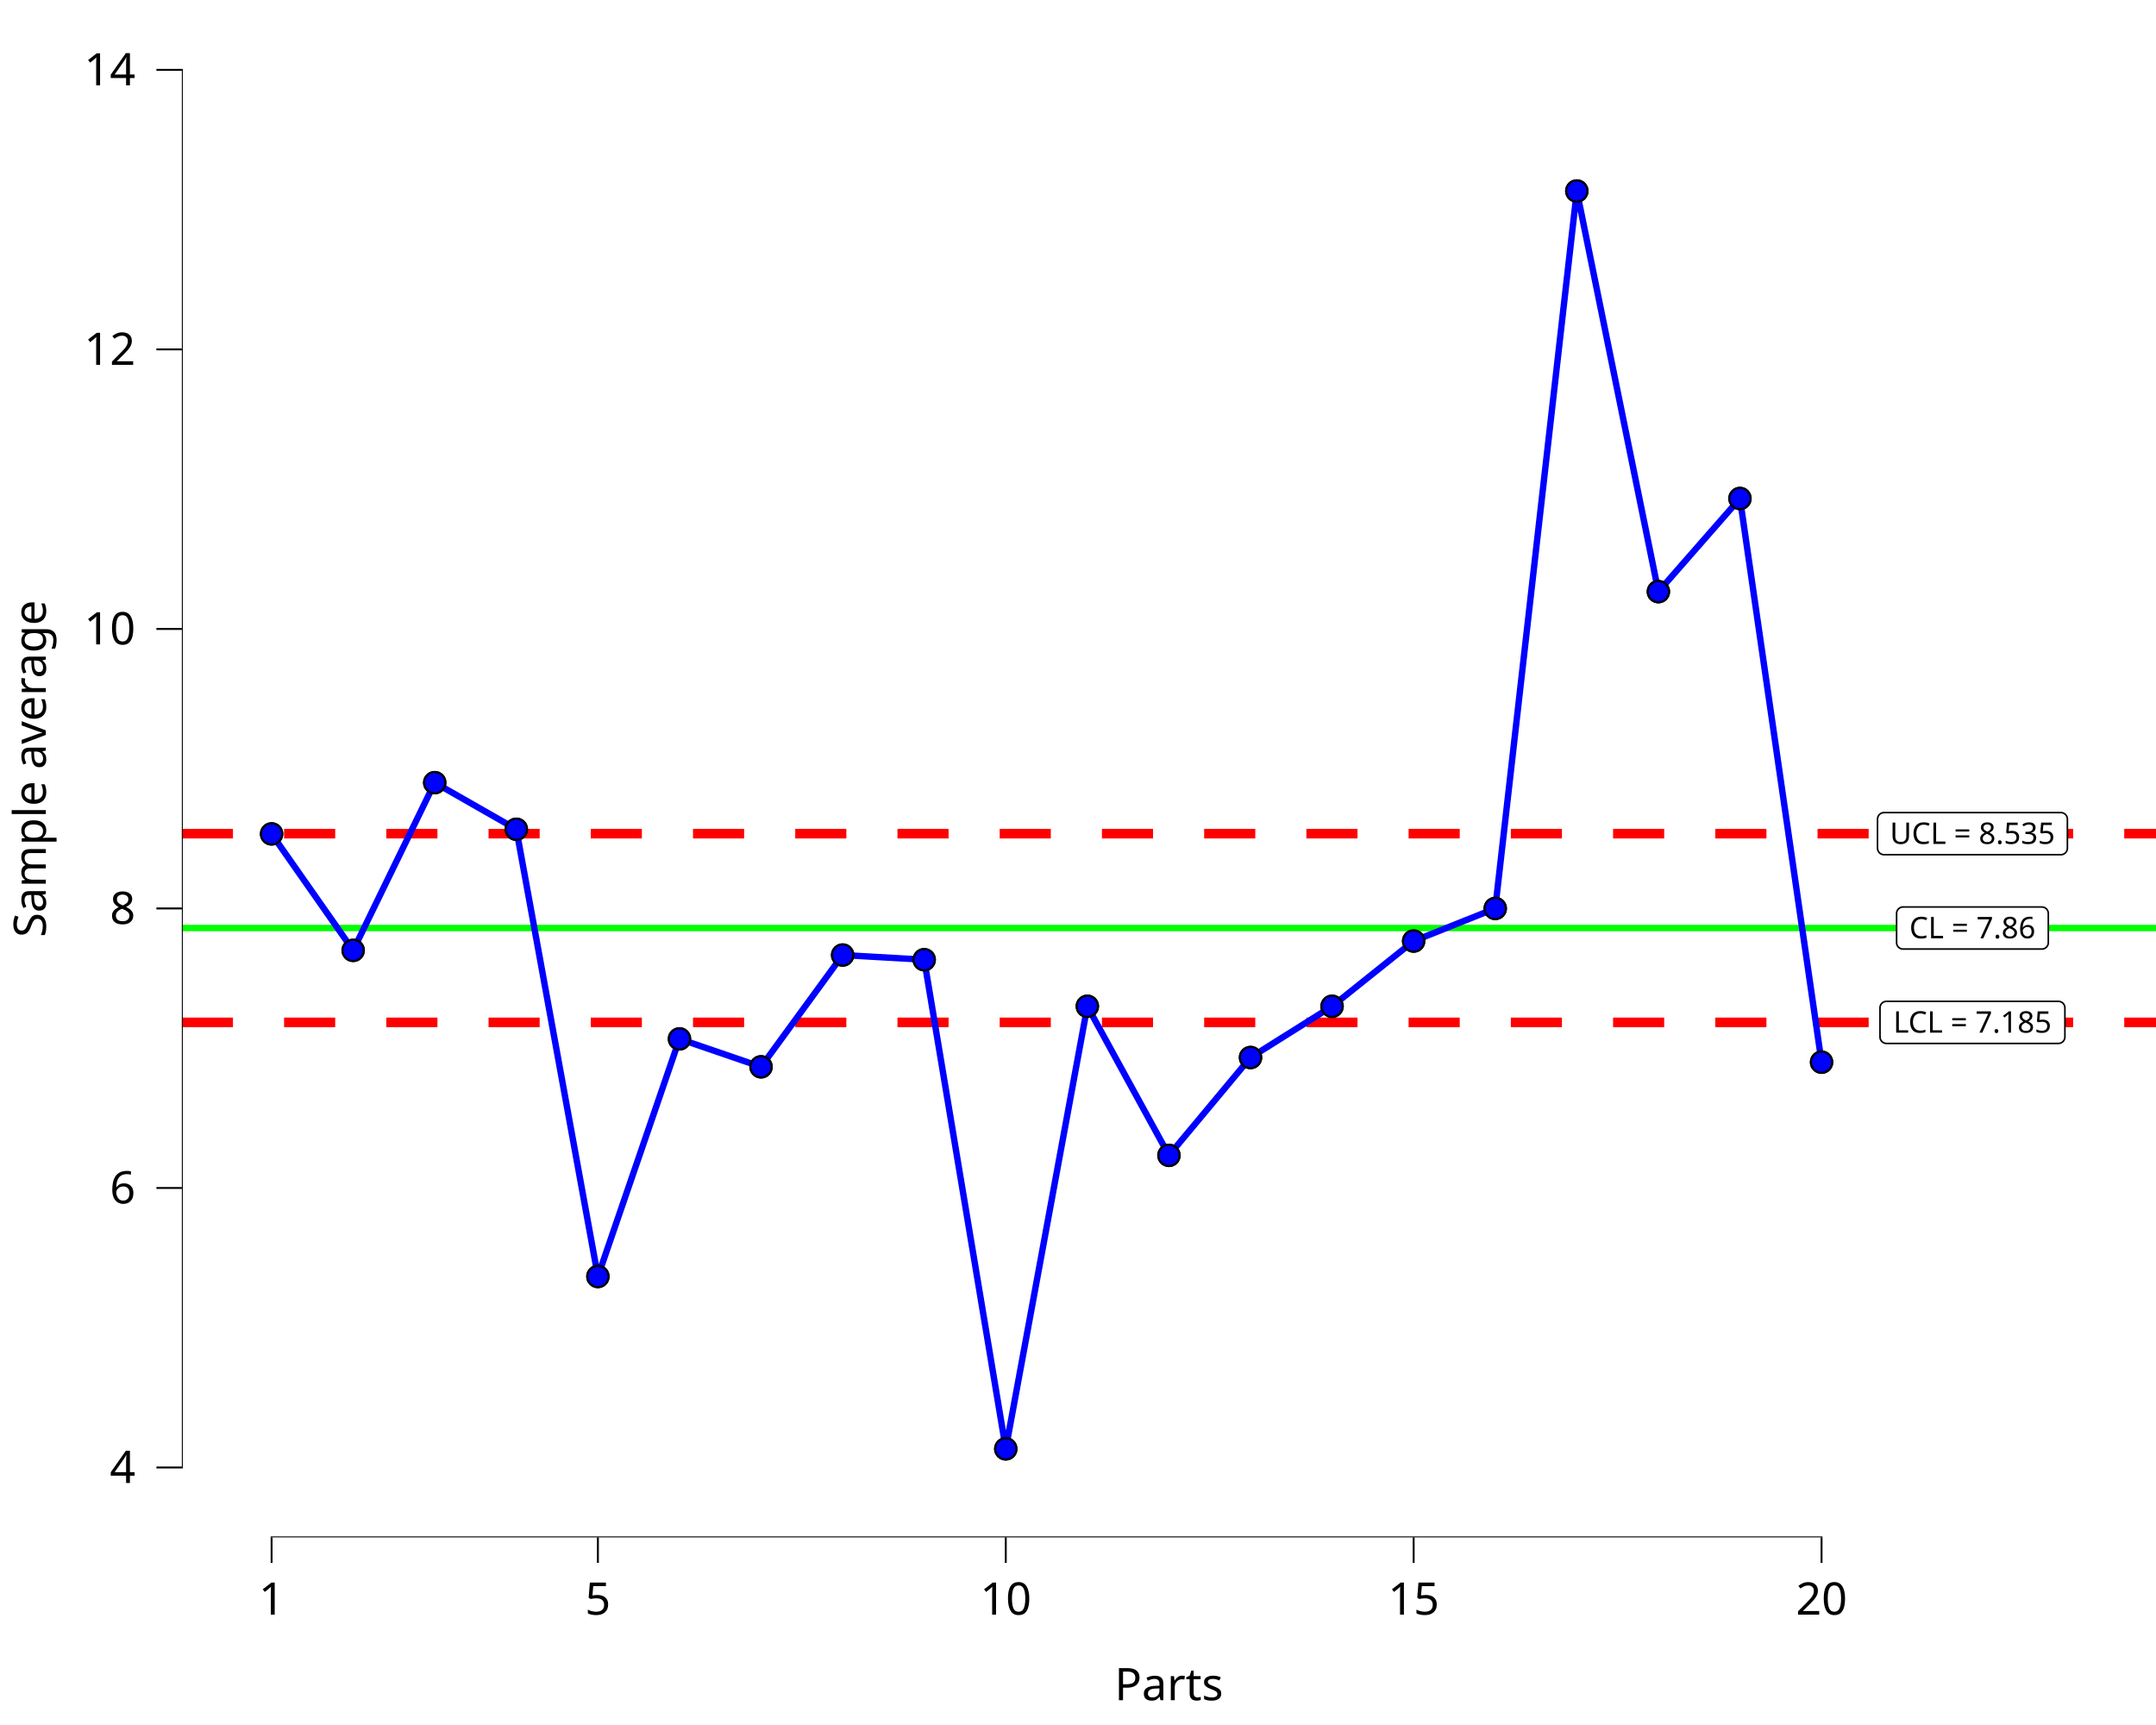
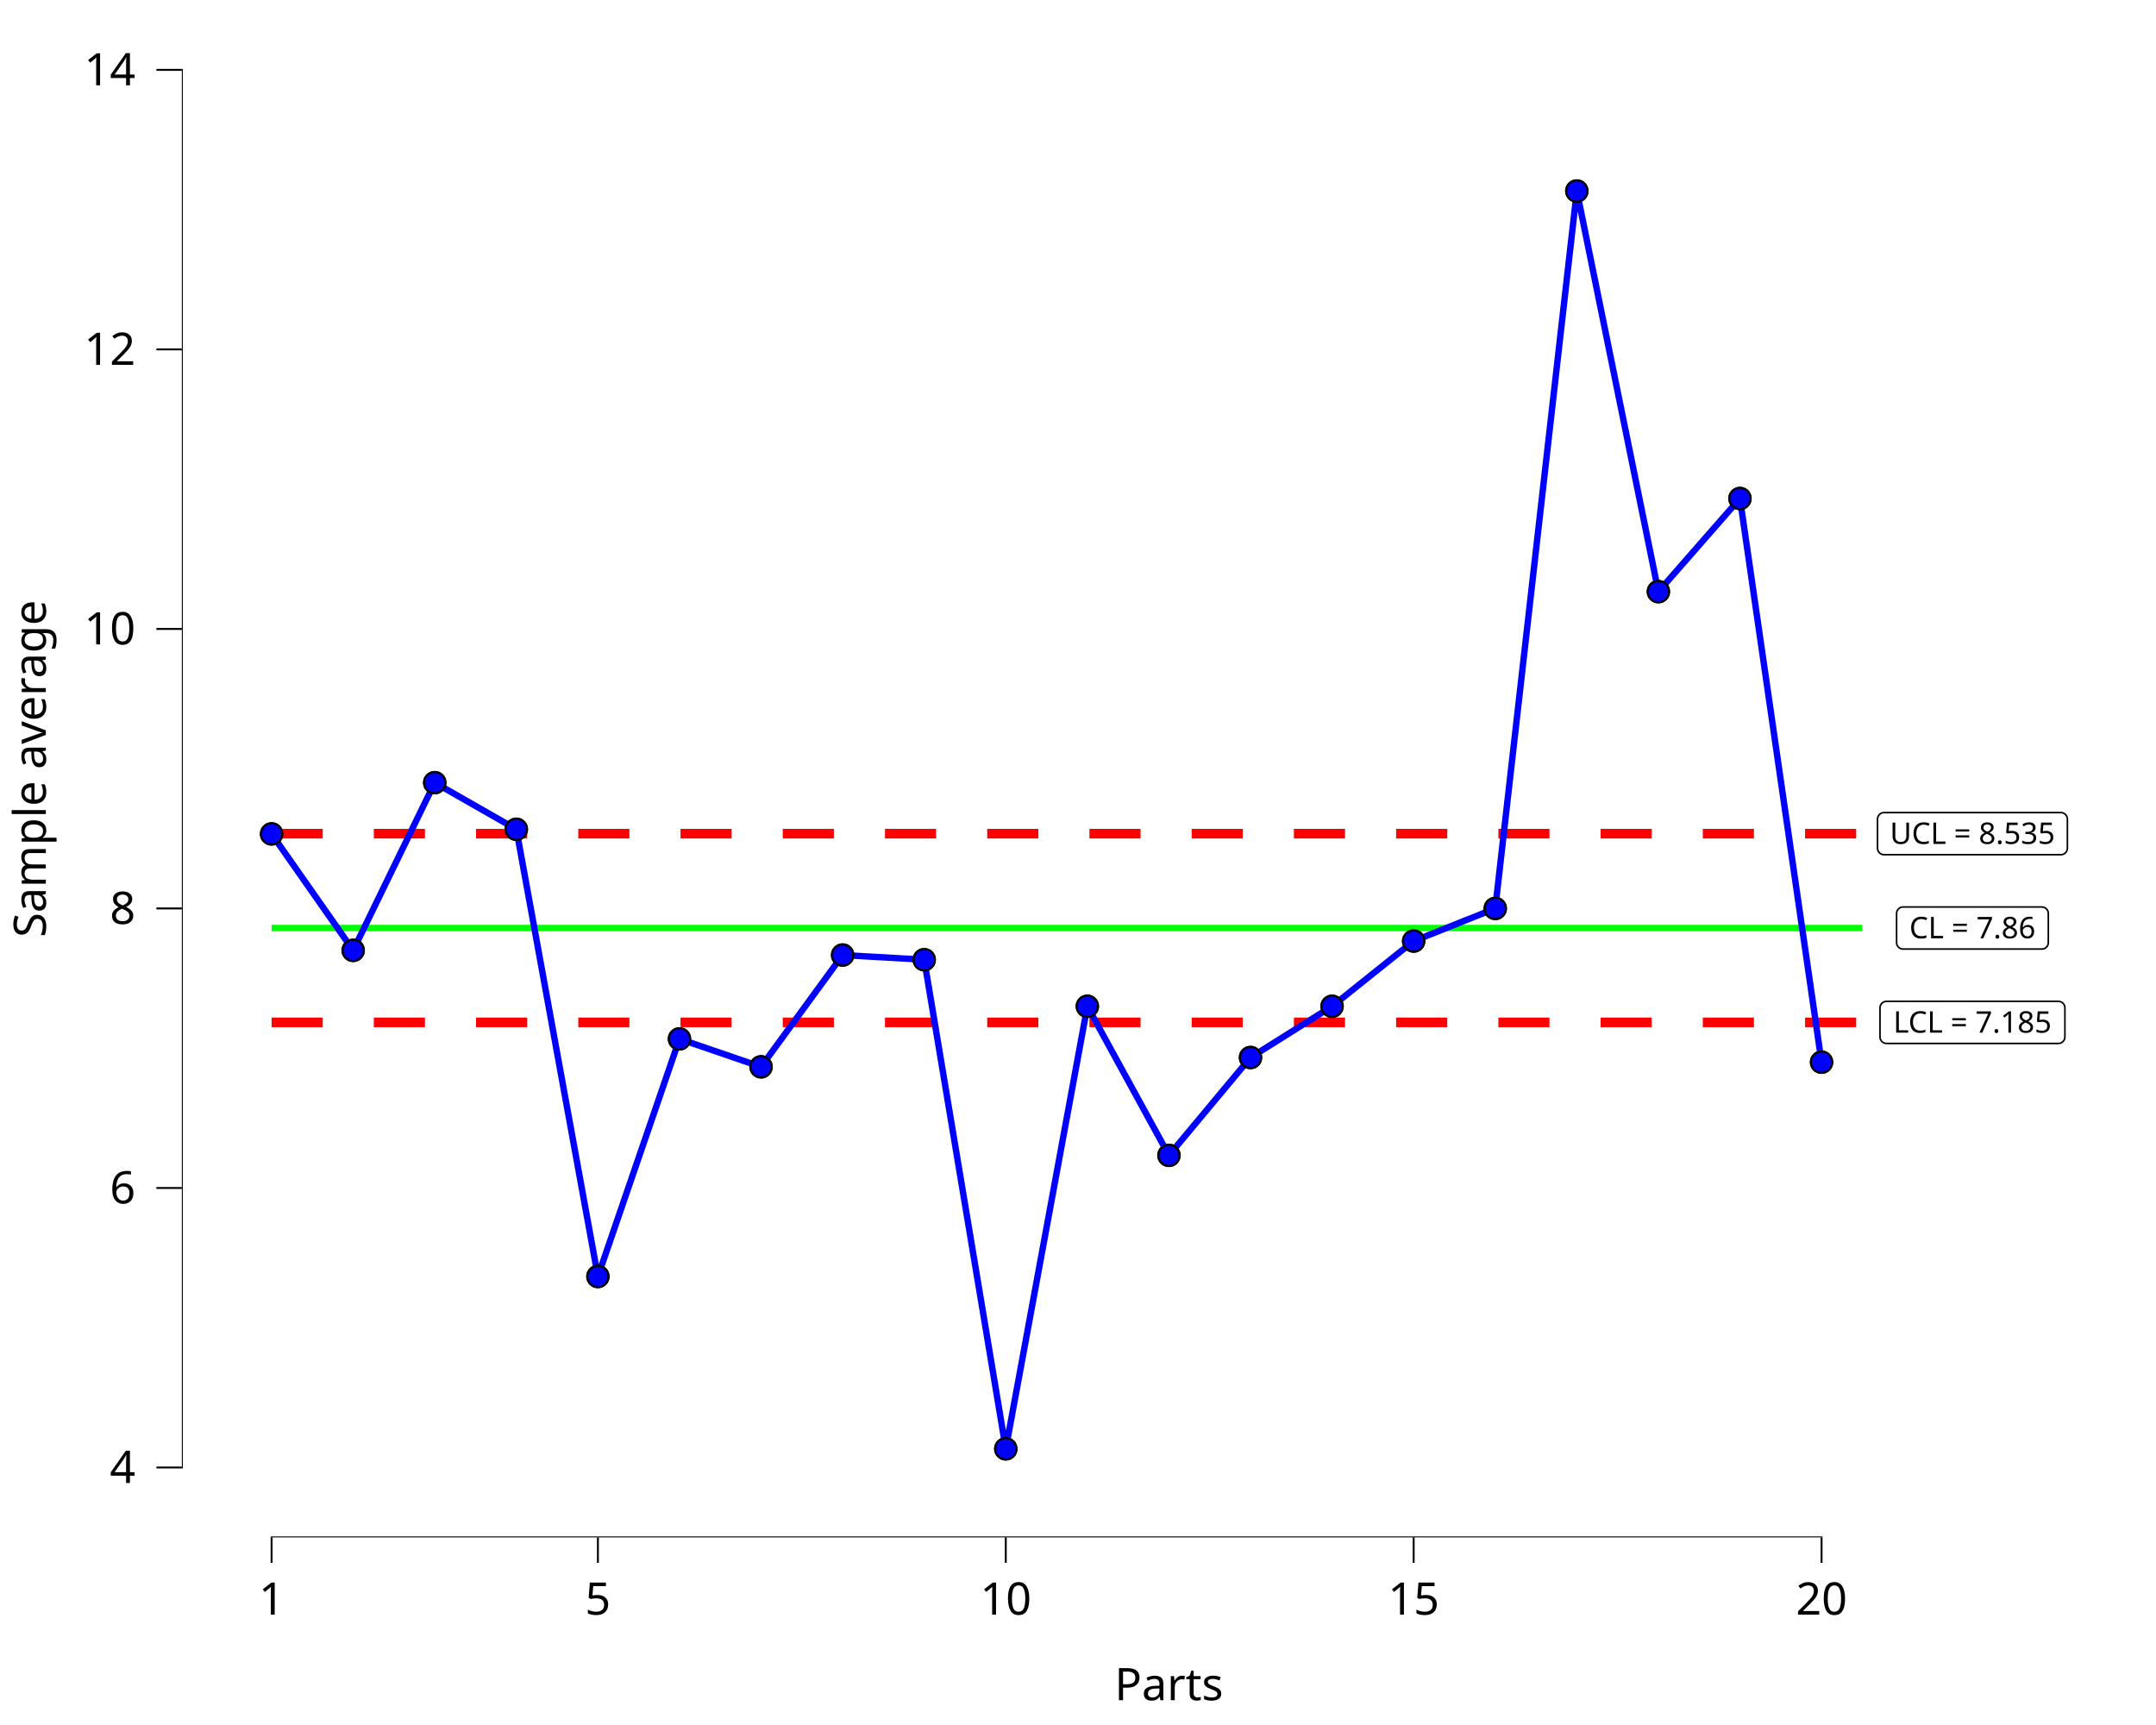
<svg xmlns="http://www.w3.org/2000/svg" class="svglite" data-engine-version="2.0" width="720.00pt" height="576.00pt" viewBox="0 0 720.00 576.00">
  <defs>
    <style type="text/css">
    .svglite line, .svglite polyline, .svglite polygon, .svglite path, .svglite rect, .svglite circle {
      fill: none;
      stroke: #000000;
      stroke-linecap: round;
      stroke-linejoin: round;
      stroke-miterlimit: 10.00;
    }
  </style>
  </defs>
  <rect width="100%" height="100%" style="stroke: none; fill: #FFFFFF;" />
  <defs>
    <clipPath id="cpMC4wMHw3MjAuMDB8MC4wMHw1NzYuMDA=">
      <rect x="0.00" y="0.00" width="720.00" height="576.00" />
    </clipPath>
  </defs>
  <g clip-path="url(#cpMC4wMHw3MjAuMDB8MC4wMHw1NzYuMDA=)">
    <rect x="-0" y="0.00" width="720.00" height="576.00" style="stroke-width: 10.67; stroke: none;" />
  </g>
  <defs>
    <clipPath id="cpNjAuNzN8NzIwLjAwfDAuMDB8NTEzLjM1">
      <rect x="60.73" y="0.00" width="659.27" height="513.35" />
    </clipPath>
  </defs>
  <g clip-path="url(#cpNjAuNzN8NzIwLjAwfDAuMDB8NTEzLjM1)">
    <rect x="60.73" y="-0" width="659.27" height="513.35" style="stroke-width: 10.67; stroke: none;" />
-     <line x1="60.73" y1="309.88" x2="720.00" y2="309.88" style="stroke-width: 2.13; stroke: #00FF00; stroke-linecap: butt;" />
-     <line x1="60.73" y1="278.37" x2="720.00" y2="278.37" style="stroke-width: 3.20; stroke: #FF0000; stroke-dasharray: 17.07,17.07; stroke-linecap: butt;" />
-     <line x1="60.73" y1="341.39" x2="720.00" y2="341.39" style="stroke-width: 3.20; stroke: #FF0000; stroke-dasharray: 17.07,17.07; stroke-linecap: butt;" />
+     <polyline points="90.70,278.37 104.32,278.37 104.32,278.37 131.56,278.37 131.56,278.37 158.80,278.37 158.80,278.37 186.05,278.37 186.05,278.37 213.29,278.37 213.29,278.37 240.53,278.37 240.53,278.37 267.77,278.37 267.77,278.37 295.02,278.37 295.02,278.37 322.26,278.37 322.26,278.37 349.50,278.37 349.50,278.37 376.74,278.37 376.74,278.37 403.99,278.37 403.99,278.37 431.23,278.37 431.23,278.37 458.47,278.37 458.47,278.37 485.71,278.37 485.71,278.37 512.96,278.37 512.96,278.37 540.20,278.37 540.20,278.37 567.44,278.37 567.44,278.37 594.68,278.37 594.68,278.37 621.93,278.37 621.93,278.37 " style="stroke-width: 3.20; stroke: #FF0000; stroke-dasharray: 17.07,17.07; stroke-linecap: butt;" />
+     <polyline points="90.70,341.39 104.32,341.39 104.32,341.39 131.56,341.39 131.56,341.39 158.80,341.39 158.80,341.39 186.05,341.39 186.05,341.39 213.29,341.39 213.29,341.39 240.53,341.39 240.53,341.39 267.77,341.39 267.77,341.39 295.02,341.39 295.02,341.39 322.26,341.39 322.26,341.39 349.50,341.39 349.50,341.39 376.74,341.39 376.74,341.39 403.99,341.39 403.99,341.39 431.23,341.39 431.23,341.39 458.47,341.39 458.47,341.39 485.71,341.39 485.71,341.39 512.96,341.39 512.96,341.39 540.20,341.39 540.20,341.39 567.44,341.39 567.44,341.39 594.68,341.39 594.68,341.39 621.93,341.39 621.93,341.39 " style="stroke-width: 3.20; stroke: #FF0000; stroke-dasharray: 17.07,17.07; stroke-linecap: butt;" />
+     <polyline points="90.70,309.88 104.32,309.88 104.32,309.88 131.56,309.88 131.56,309.88 158.80,309.88 158.80,309.88 186.05,309.88 186.05,309.88 213.29,309.88 213.29,309.88 240.53,309.88 240.53,309.88 267.77,309.88 267.77,309.88 295.02,309.88 295.02,309.88 322.26,309.88 322.26,309.88 349.50,309.88 349.50,309.88 376.74,309.88 376.74,309.88 403.99,309.88 403.99,309.88 431.23,309.88 431.23,309.88 458.47,309.88 458.47,309.88 485.71,309.88 485.71,309.88 512.96,309.88 512.96,309.88 540.20,309.88 540.20,309.88 567.44,309.88 567.44,309.88 594.68,309.88 594.68,309.88 621.93,309.88 621.93,309.88 " style="stroke-width: 2.13; stroke: #00FF00; stroke-linecap: butt;" />
    <polygon points="635.53,316.90 681.88,316.90 681.79,316.90 682.14,316.89 682.48,316.82 682.80,316.70 683.11,316.52 683.37,316.30 683.61,316.04 683.79,315.75 683.93,315.43 684.01,315.09 684.04,314.74 684.04,314.74 684.04,305.01 684.04,305.01 684.01,304.66 683.93,304.33 683.79,304.01 683.61,303.71 683.37,303.45 683.11,303.23 682.80,303.06 682.48,302.94 682.14,302.87 681.88,302.85 635.53,302.85 635.79,302.87 635.44,302.85 635.10,302.89 634.76,302.99 634.45,303.14 634.16,303.34 633.91,303.58 633.70,303.86 633.54,304.16 633.43,304.49 633.38,304.84 633.37,305.01 633.37,314.74 633.38,314.57 633.38,314.92 633.43,315.26 633.54,315.59 633.70,315.90 633.91,316.18 634.16,316.42 634.45,316.61 634.76,316.76 635.10,316.86 635.44,316.90 " style="stroke-width: 0.53; fill: #FFFFFF;" />
    <text x="658.70" y="313.30" text-anchor="middle" style="font-size: 9.96px; font-family: sans;" textLength="43.47px" lengthAdjust="spacingAndGlyphs">CL = 7.86</text>
    <polygon points="629.16,285.39 688.25,285.39 688.16,285.39 688.51,285.38 688.85,285.31 689.17,285.18 689.47,285.01 689.74,284.79 689.97,284.53 690.16,284.24 690.29,283.92 690.38,283.58 690.41,283.23 690.41,283.23 690.41,273.50 690.41,273.50 690.38,273.15 690.29,272.82 690.16,272.50 689.97,272.20 689.74,271.94 689.47,271.72 689.17,271.55 688.85,271.42 688.51,271.35 688.25,271.34 629.16,271.34 629.42,271.35 629.08,271.34 628.73,271.38 628.40,271.48 628.08,271.63 627.80,271.83 627.55,272.07 627.34,272.34 627.18,272.65 627.07,272.98 627.01,273.33 627.00,273.50 627.00,283.23 627.01,283.06 627.01,283.41 627.07,283.75 627.18,284.08 627.34,284.39 627.55,284.66 627.80,284.91 628.08,285.10 628.40,285.25 628.73,285.35 629.08,285.39 " style="stroke-width: 0.53; fill: #FFFFFF;" />
    <text x="658.70" y="281.79" text-anchor="middle" style="font-size: 9.96px; font-family: sans;" textLength="56.20px" lengthAdjust="spacingAndGlyphs">UCL = 8.535</text>
    <polygon points="629.99,348.42 687.42,348.42 687.33,348.41 687.68,348.40 688.02,348.33 688.34,348.21 688.64,348.03 688.91,347.81 689.14,347.55 689.33,347.26 689.47,346.94 689.55,346.60 689.58,346.26 689.58,346.26 689.58,336.52 689.58,336.52 689.55,336.18 689.47,335.84 689.33,335.52 689.14,335.22 688.91,334.96 688.64,334.74 688.34,334.57 688.02,334.45 687.68,334.38 687.42,334.36 629.99,334.36 630.25,334.38 629.90,334.36 629.56,334.41 629.23,334.50 628.91,334.65 628.62,334.85 628.37,335.09 628.17,335.37 628.00,335.68 627.89,336.01 627.84,336.35 627.83,336.52 627.83,346.26 627.84,346.08 627.84,346.43 627.89,346.77 628.00,347.10 628.17,347.41 628.37,347.69 628.62,347.93 628.91,348.13 629.23,348.28 629.56,348.37 629.90,348.41 " style="stroke-width: 0.53; fill: #FFFFFF;" />
    <text x="658.70" y="344.82" text-anchor="middle" style="font-size: 9.96px; font-family: sans;" textLength="54.55px" lengthAdjust="spacingAndGlyphs">LCL = 7.185</text>
    <polyline points="90.70,278.45 117.94,317.34 145.18,261.34 172.43,276.90 199.67,426.24 226.91,346.90 254.15,356.23 281.40,318.90 308.64,320.46 335.88,483.79 363.12,336.01 390.37,385.79 417.61,353.12 444.85,336.01 472.09,314.23 499.34,303.34 526.58,63.78 553.82,197.56 581.06,166.45 608.31,354.68 " style="stroke-width: 2.13; stroke: #0000FF; stroke-linecap: butt;" />
    <line x1="90.38" y1="513.35" x2="608.62" y2="513.35" style="stroke-width: 0.64; stroke-linecap: butt;" />
    <line x1="60.73" y1="490.34" x2="60.73" y2="23.02" style="stroke-width: 0.64; stroke-linecap: butt;" />
    <circle cx="90.70" cy="278.45" r="3.56" style="stroke-width: 0.71; fill: #0000FF;" />
    <circle cx="117.94" cy="317.34" r="3.56" style="stroke-width: 0.71; fill: #0000FF;" />
    <circle cx="145.18" cy="261.34" r="3.56" style="stroke-width: 0.71; fill: #FF0000;" />
    <circle cx="172.43" cy="276.90" r="3.56" style="stroke-width: 0.71; fill: #FF0000;" />
    <circle cx="199.67" cy="426.24" r="3.56" style="stroke-width: 0.71; fill: #FF0000;" />
    <circle cx="226.91" cy="346.90" r="3.56" style="stroke-width: 0.71; fill: #FF0000;" />
    <circle cx="254.15" cy="356.23" r="3.56" style="stroke-width: 0.71; fill: #FF0000;" />
    <circle cx="281.40" cy="318.90" r="3.56" style="stroke-width: 0.71; fill: #0000FF;" />
    <circle cx="308.64" cy="320.46" r="3.56" style="stroke-width: 0.71; fill: #0000FF;" />
    <circle cx="335.88" cy="483.79" r="3.56" style="stroke-width: 0.71; fill: #FF0000;" />
    <circle cx="363.12" cy="336.01" r="3.56" style="stroke-width: 0.71; fill: #0000FF;" />
    <circle cx="390.37" cy="385.79" r="3.56" style="stroke-width: 0.71; fill: #FF0000;" />
    <circle cx="417.61" cy="353.12" r="3.56" style="stroke-width: 0.71; fill: #FF0000;" />
    <circle cx="444.85" cy="336.01" r="3.56" style="stroke-width: 0.71; fill: #0000FF;" />
    <circle cx="472.09" cy="314.23" r="3.56" style="stroke-width: 0.71; fill: #0000FF;" />
    <circle cx="499.34" cy="303.34" r="3.56" style="stroke-width: 0.71; fill: #0000FF;" />
    <circle cx="526.58" cy="63.78" r="3.56" style="stroke-width: 0.71; fill: #FF0000;" />
    <circle cx="553.82" cy="197.56" r="3.56" style="stroke-width: 0.71; fill: #FF0000;" />
    <circle cx="581.06" cy="166.45" r="3.56" style="stroke-width: 0.71; fill: #FF0000;" />
    <circle cx="608.31" cy="354.68" r="3.56" style="stroke-width: 0.71; fill: #FF0000;" />
    <circle cx="90.70" cy="278.45" r="3.56" style="stroke-width: 0.71; fill: #0000FF;" />
    <circle cx="117.94" cy="317.34" r="3.56" style="stroke-width: 0.71; fill: #0000FF;" />
    <circle cx="145.18" cy="261.34" r="3.56" style="stroke-width: 0.71; fill: #0000FF;" />
    <circle cx="172.43" cy="276.90" r="3.56" style="stroke-width: 0.71; fill: #0000FF;" />
    <circle cx="199.67" cy="426.24" r="3.56" style="stroke-width: 0.71; fill: #0000FF;" />
    <circle cx="226.91" cy="346.90" r="3.56" style="stroke-width: 0.71; fill: #0000FF;" />
    <circle cx="254.15" cy="356.23" r="3.56" style="stroke-width: 0.71; fill: #0000FF;" />
    <circle cx="281.40" cy="318.90" r="3.56" style="stroke-width: 0.71; fill: #0000FF;" />
    <circle cx="308.64" cy="320.46" r="3.56" style="stroke-width: 0.71; fill: #0000FF;" />
    <circle cx="335.88" cy="483.79" r="3.56" style="stroke-width: 0.71; fill: #0000FF;" />
    <circle cx="363.12" cy="336.01" r="3.56" style="stroke-width: 0.71; fill: #0000FF;" />
    <circle cx="390.37" cy="385.79" r="3.56" style="stroke-width: 0.71; fill: #0000FF;" />
    <circle cx="417.61" cy="353.12" r="3.56" style="stroke-width: 0.71; fill: #0000FF;" />
    <circle cx="444.85" cy="336.01" r="3.56" style="stroke-width: 0.71; fill: #0000FF;" />
    <circle cx="472.09" cy="314.23" r="3.56" style="stroke-width: 0.71; fill: #0000FF;" />
    <circle cx="499.34" cy="303.34" r="3.56" style="stroke-width: 0.71; fill: #0000FF;" />
    <circle cx="526.58" cy="63.78" r="3.56" style="stroke-width: 0.71; fill: #0000FF;" />
    <circle cx="553.82" cy="197.56" r="3.56" style="stroke-width: 0.71; fill: #0000FF;" />
    <circle cx="581.06" cy="166.45" r="3.56" style="stroke-width: 0.71; fill: #0000FF;" />
    <circle cx="608.31" cy="354.68" r="3.56" style="stroke-width: 0.71; fill: #0000FF;" />
    <rect x="60.73" y="-0" width="659.27" height="513.35" style="stroke-width: 0.00; stroke: none;" />
  </g>
  <g clip-path="url(#cpMC4wMHw3MjAuMDB8MC4wMHw1NzYuMDA=)">
    <polyline points="60.73,513.35 60.73,0.00 " style="stroke-width: 0.00; stroke: none; stroke-linecap: butt;" />
    <text x="45.25" y="495.18" text-anchor="end" style="font-size: 15.00px; font-family: sans;" textLength="8.34px" lengthAdjust="spacingAndGlyphs">4</text>
    <text x="45.25" y="401.84" text-anchor="end" style="font-size: 15.00px; font-family: sans;" textLength="8.34px" lengthAdjust="spacingAndGlyphs">6</text>
    <text x="45.25" y="308.51" text-anchor="end" style="font-size: 15.00px; font-family: sans;" textLength="8.34px" lengthAdjust="spacingAndGlyphs">8</text>
    <text x="45.25" y="215.17" text-anchor="end" style="font-size: 15.00px; font-family: sans;" textLength="16.69px" lengthAdjust="spacingAndGlyphs">10</text>
    <text x="45.25" y="121.83" text-anchor="end" style="font-size: 15.00px; font-family: sans;" textLength="16.69px" lengthAdjust="spacingAndGlyphs">12</text>
    <text x="45.25" y="28.50" text-anchor="end" style="font-size: 15.00px; font-family: sans;" textLength="16.69px" lengthAdjust="spacingAndGlyphs">14</text>
    <polyline points="52.23,490.02 60.73,490.02 " style="stroke-width: 0.64; stroke-linecap: butt;" />
    <polyline points="52.23,396.68 60.73,396.68 " style="stroke-width: 0.64; stroke-linecap: butt;" />
    <polyline points="52.23,303.34 60.73,303.34 " style="stroke-width: 0.64; stroke-linecap: butt;" />
    <polyline points="52.23,210.01 60.73,210.01 " style="stroke-width: 0.64; stroke-linecap: butt;" />
    <polyline points="52.23,116.67 60.73,116.67 " style="stroke-width: 0.64; stroke-linecap: butt;" />
    <polyline points="52.23,23.33 60.73,23.33 " style="stroke-width: 0.64; stroke-linecap: butt;" />
    <polyline points="60.73,513.35 720.00,513.35 " style="stroke-width: 0.00; stroke: none; stroke-linecap: butt;" />
    <polyline points="90.70,521.85 90.70,513.35 " style="stroke-width: 0.64; stroke-linecap: butt;" />
    <polyline points="199.67,521.85 199.67,513.35 " style="stroke-width: 0.64; stroke-linecap: butt;" />
    <polyline points="335.88,521.85 335.88,513.35 " style="stroke-width: 0.64; stroke-linecap: butt;" />
    <polyline points="472.09,521.85 472.09,513.35 " style="stroke-width: 0.64; stroke-linecap: butt;" />
    <polyline points="608.31,521.85 608.31,513.35 " style="stroke-width: 0.64; stroke-linecap: butt;" />
    <text x="90.70" y="539.15" text-anchor="middle" style="font-size: 15.00px; font-family: sans;" textLength="8.34px" lengthAdjust="spacingAndGlyphs">1</text>
    <text x="199.67" y="539.15" text-anchor="middle" style="font-size: 15.00px; font-family: sans;" textLength="8.34px" lengthAdjust="spacingAndGlyphs">5</text>
    <text x="335.88" y="539.15" text-anchor="middle" style="font-size: 15.00px; font-family: sans;" textLength="16.69px" lengthAdjust="spacingAndGlyphs">10</text>
    <text x="472.09" y="539.15" text-anchor="middle" style="font-size: 15.00px; font-family: sans;" textLength="16.69px" lengthAdjust="spacingAndGlyphs">15</text>
    <text x="608.31" y="539.15" text-anchor="middle" style="font-size: 15.00px; font-family: sans;" textLength="16.69px" lengthAdjust="spacingAndGlyphs">20</text>
    <text x="390.37" y="567.72" text-anchor="middle" style="font-size: 15.00px; font-family: sans;" textLength="35.02px" lengthAdjust="spacingAndGlyphs">Parts</text>
    <text transform="translate(15.30,256.68) rotate(-90)" text-anchor="middle" style="font-size: 15.00px; font-family: sans;" textLength="109.25px" lengthAdjust="spacingAndGlyphs">Sample average</text>
  </g>
</svg>
